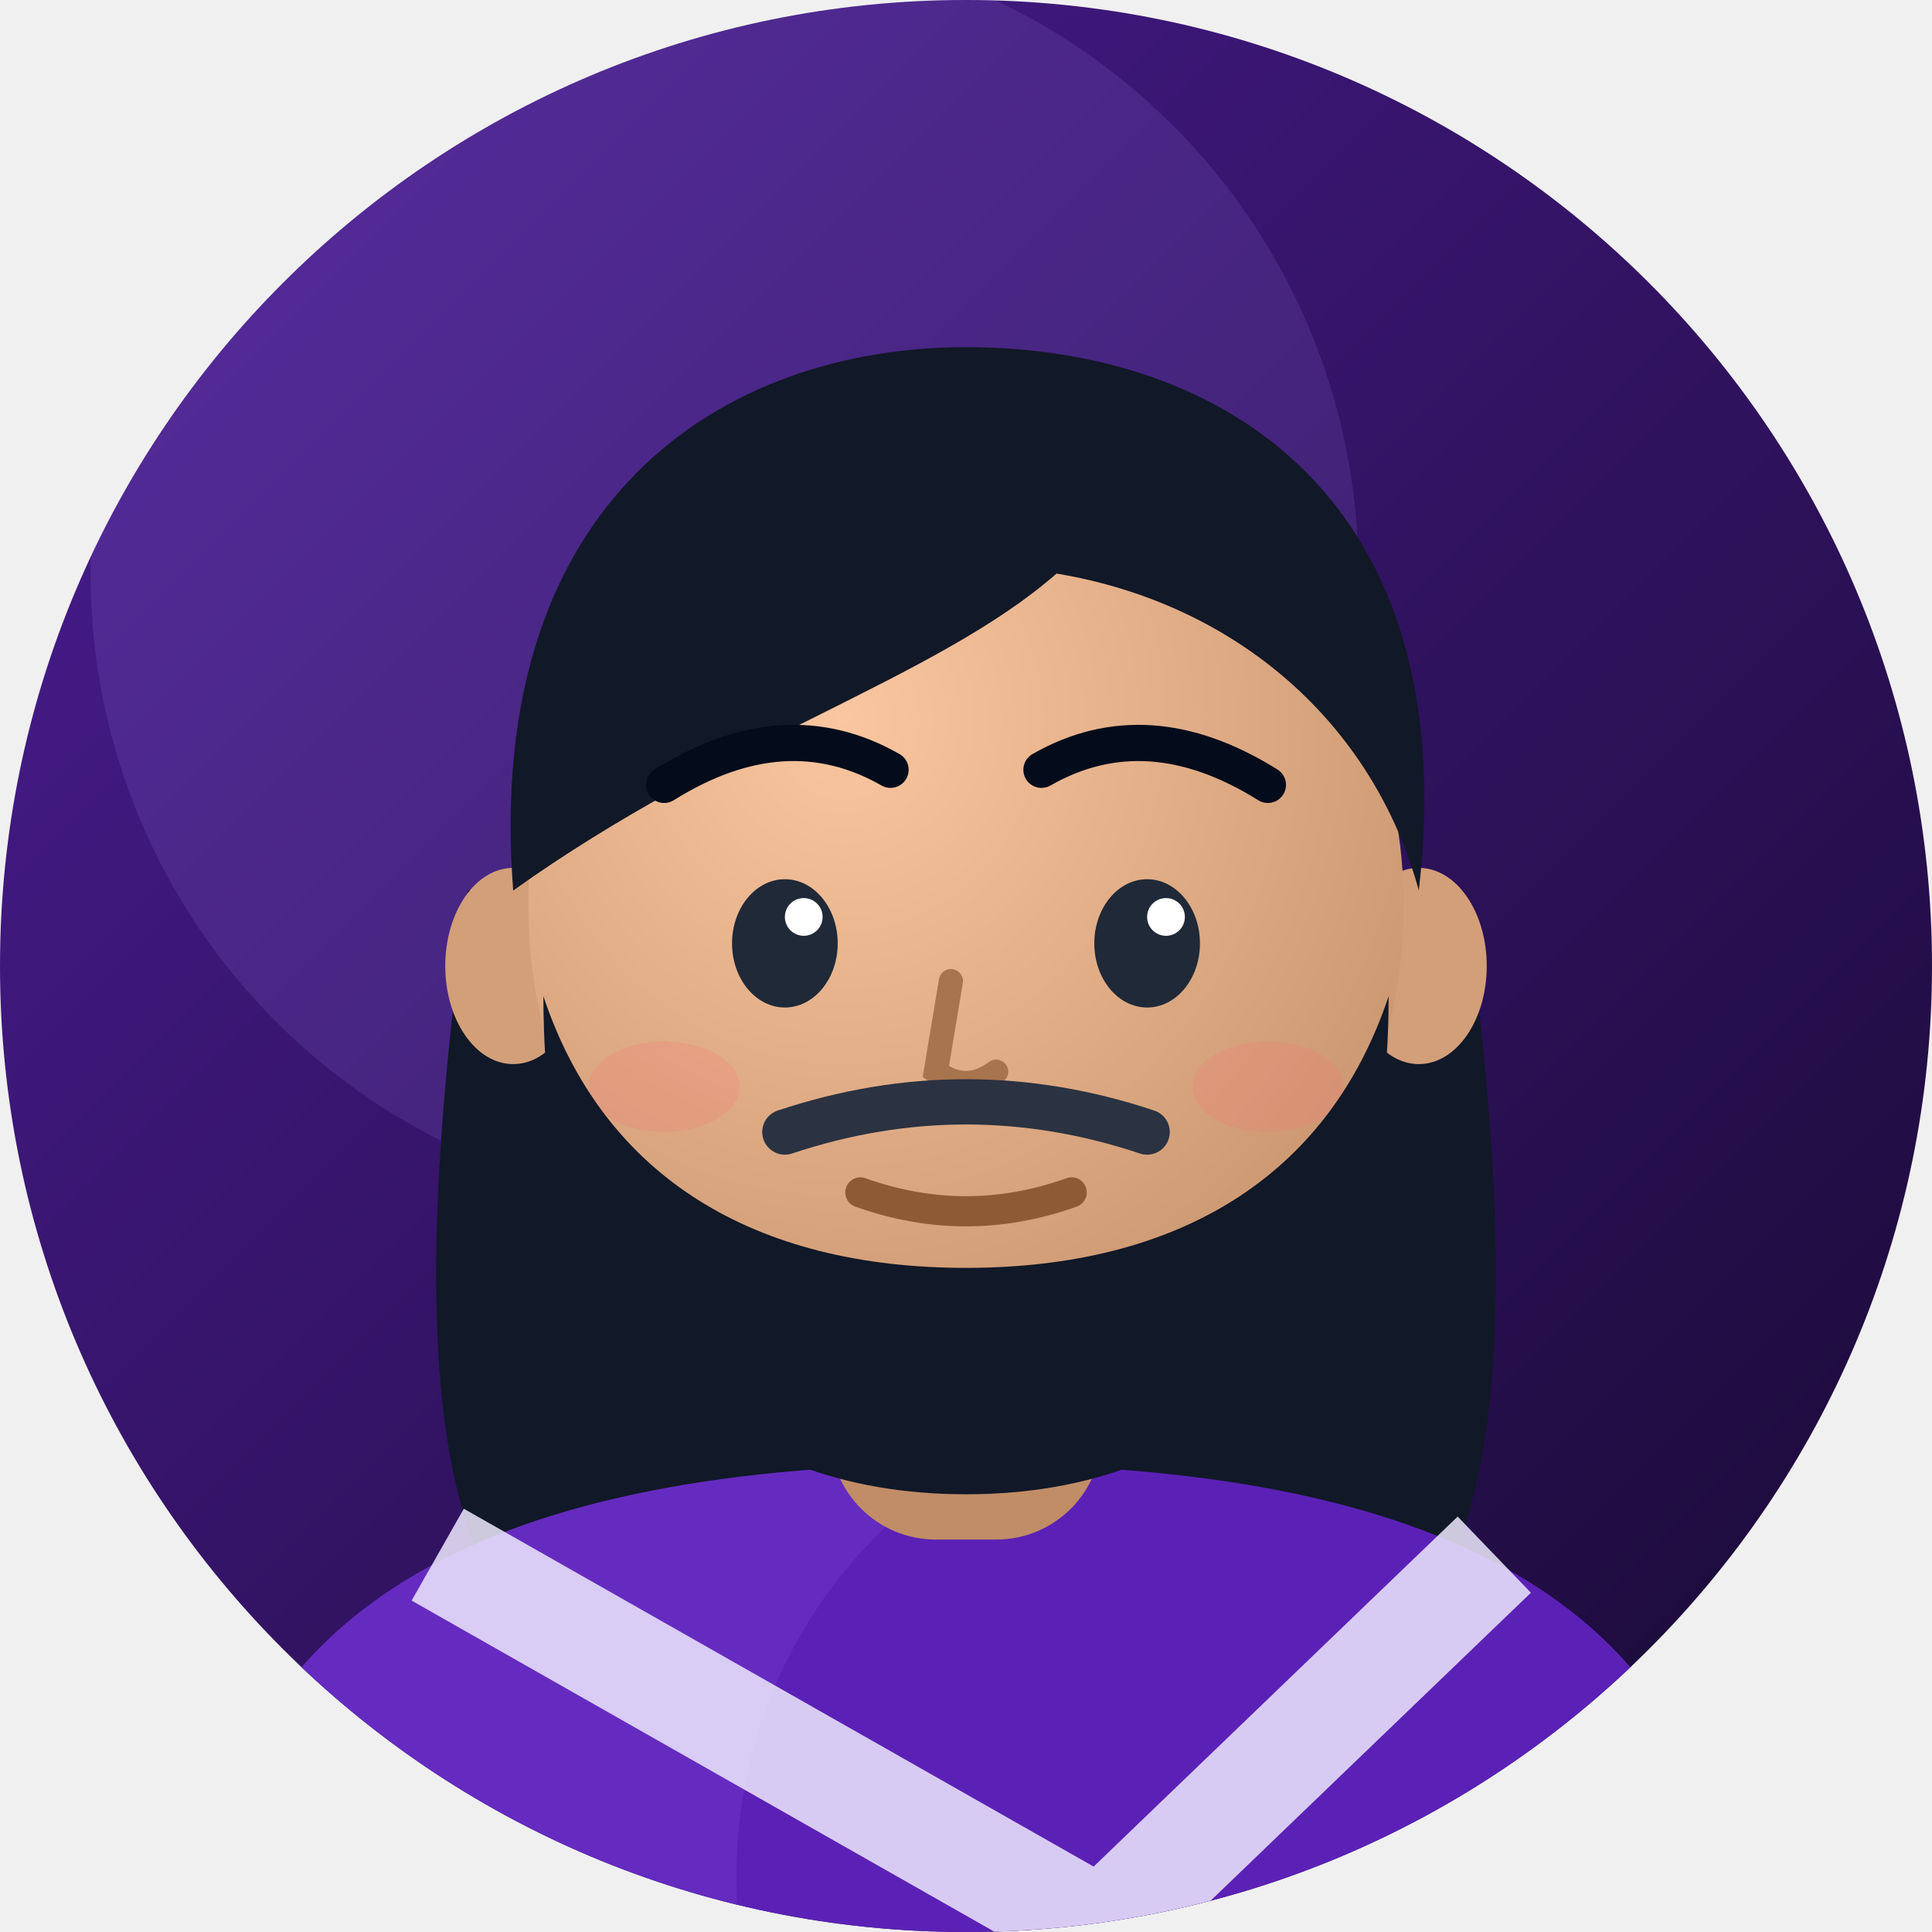
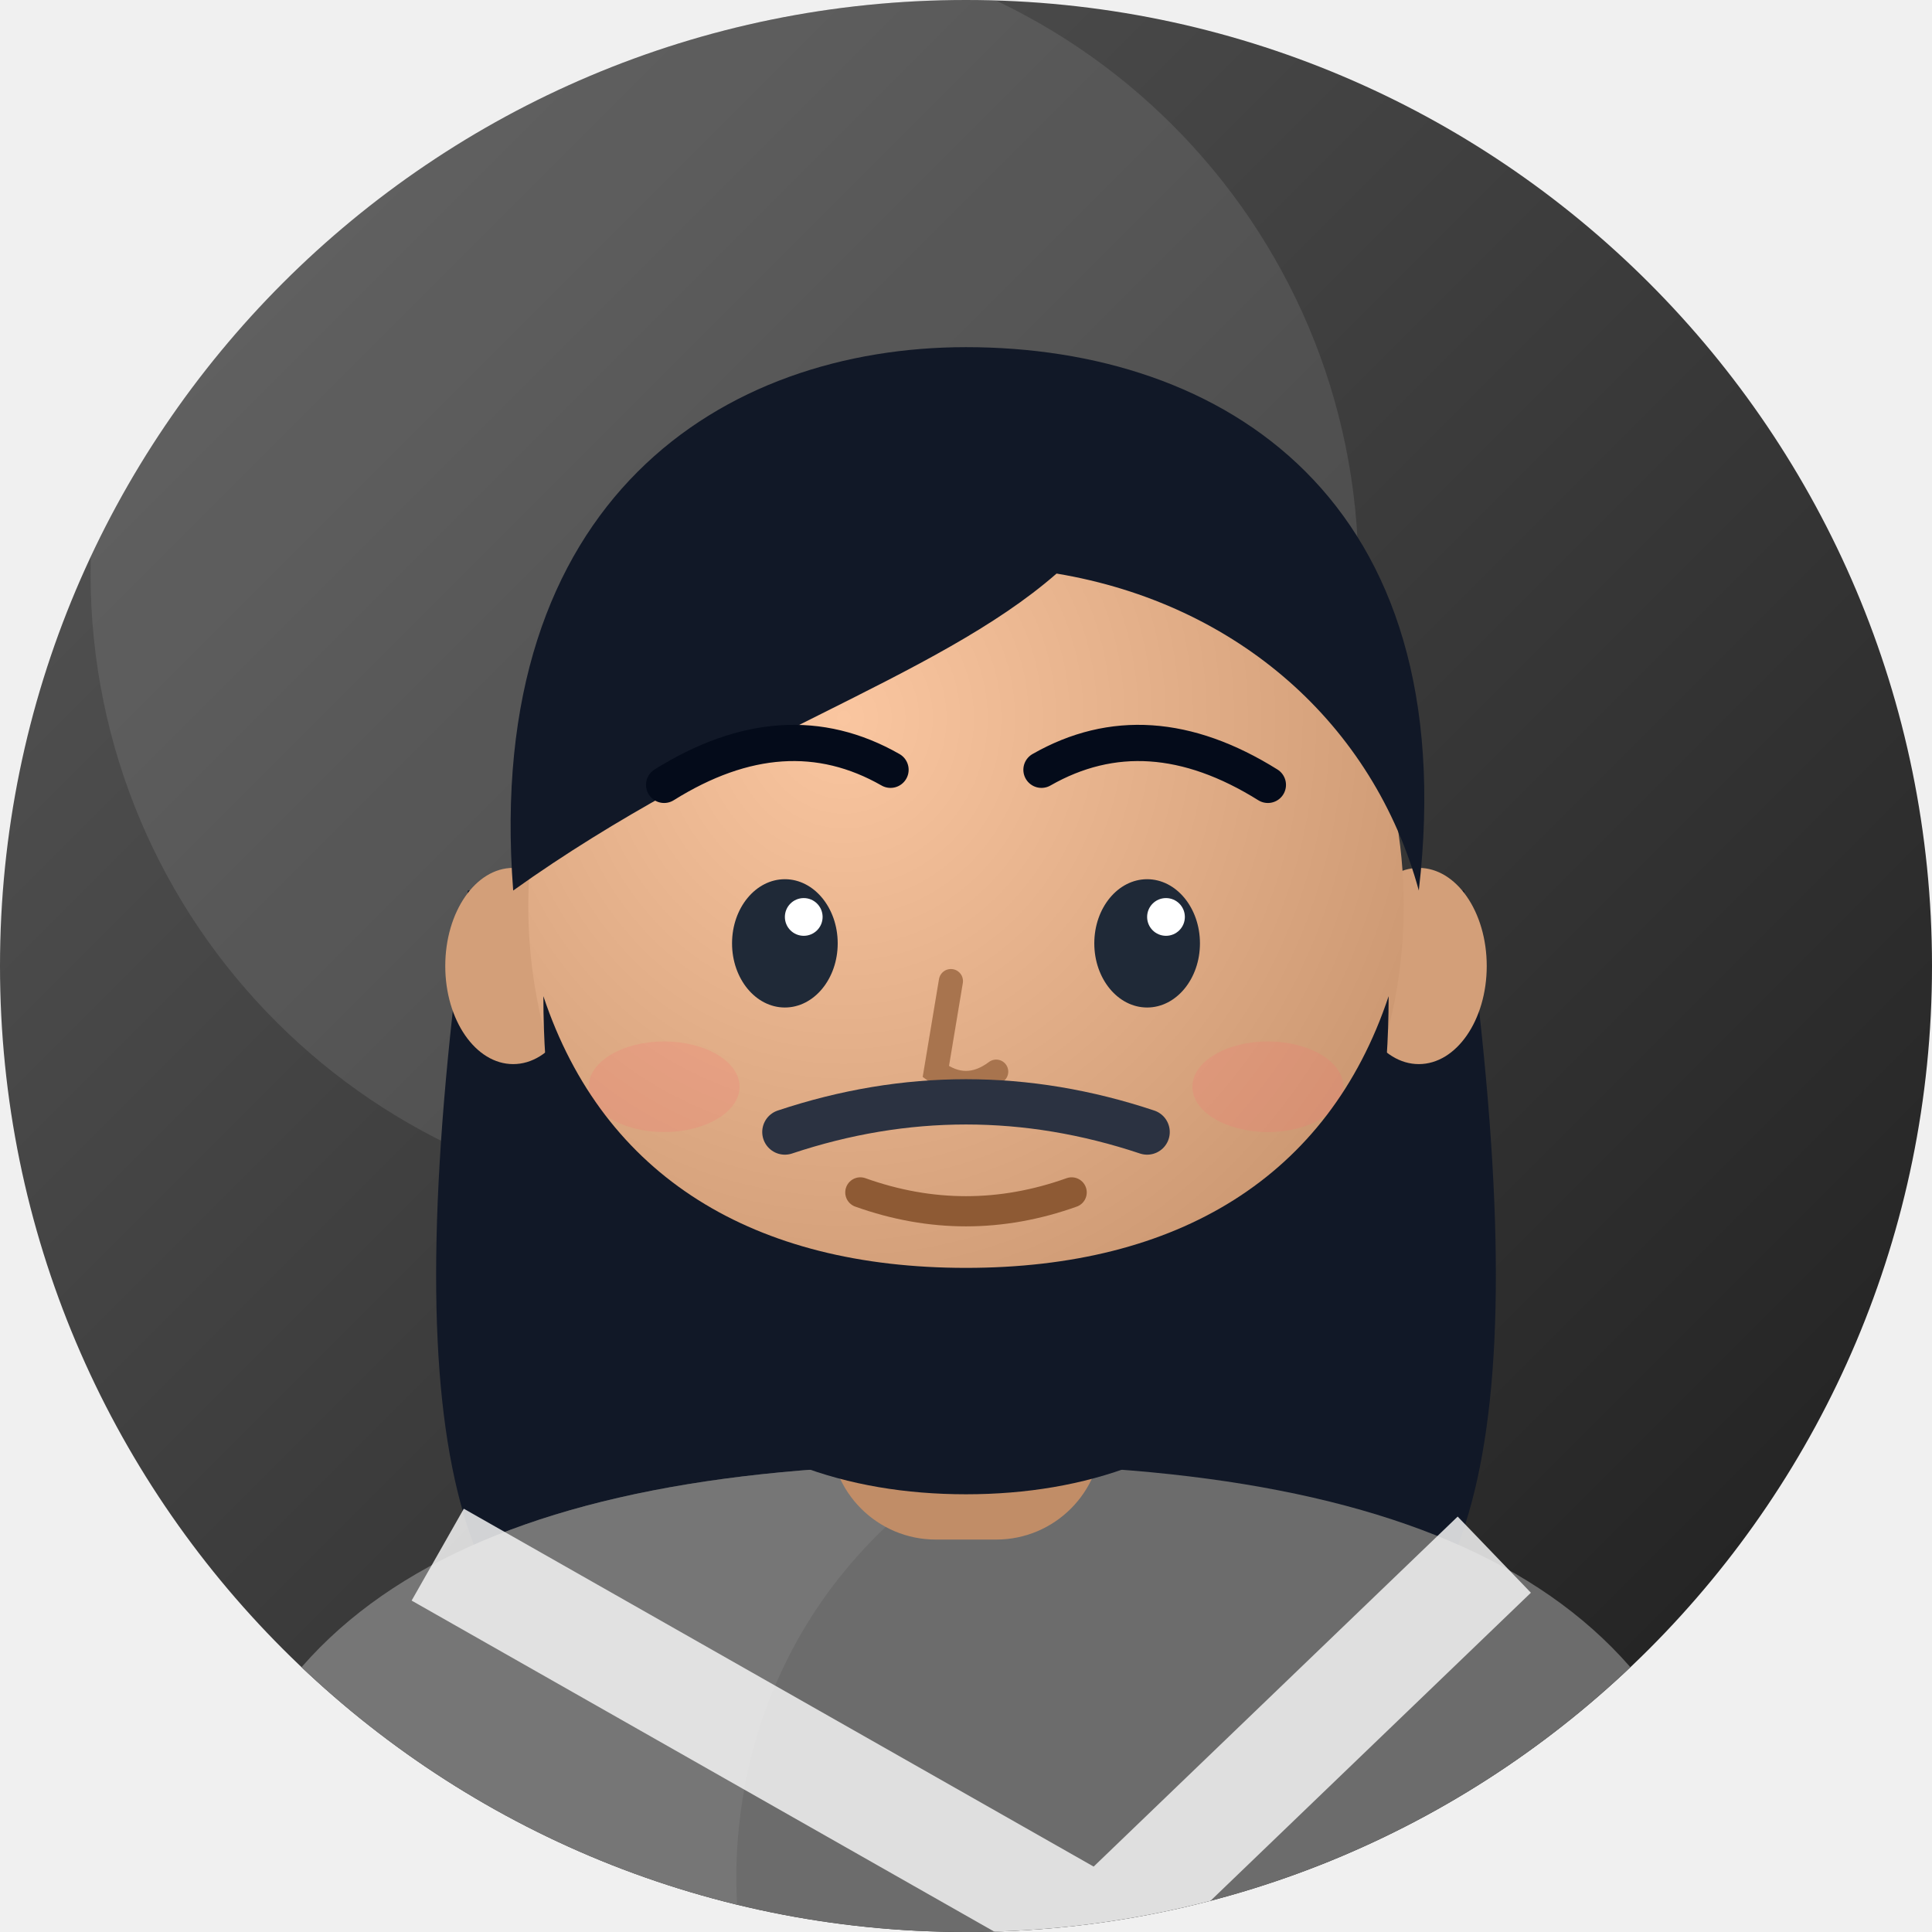
<svg xmlns="http://www.w3.org/2000/svg" viewBox="0 0 256 256" width="256" height="256" role="img" aria-label="rumi">
  <defs>
    <linearGradient id="g-rumi" x1="0" y1="0" x2="1" y2="1">
-       <stop offset="0" stop-color="#4c1d95" />
-       <stop offset="1" stop-color="#170930" />
+       <stop offset="0" stop-color="#595959" />
+       <stop offset="1" stop-color="#1c1c1c" />
    </linearGradient>
    <radialGradient id="f-rumi" cx=".36" cy=".3" r=".8">
      <stop offset="0" stop-color="#fac6a0" />
      <stop offset="1" stop-color="#c7936d" />
    </radialGradient>
    <clipPath id="c-rumi">
      <circle cx="128" cy="128" r="128" />
    </clipPath>
  </defs>
  <g clip-path="url(#c-rumi)">
    <rect width="256" height="256" fill="url(#g-rumi)" />
-     <circle cx="96" cy="76" r="84" fill="#a78bfa" opacity=".14" />
+     <circle cx="96" cy="76" r="84" fill="#c2c2c2" opacity=".14" />
    <path d="M62 118 C52 190 60 218 84 226 L172 226 C196 218 204 190 194 118 Z" fill="#111827" />
-     <path d="M26 256 C30 212 66 194 128 194 C190 194 226 212 230 256 Z" fill="#5b21b6" />
-     <path d="M26 256 C30 212 66 194 128 194 C100 212 96 240 98 256 Z" fill="#6f35ca" opacity=".5" />
-     <path d="M58 206 L146 256 L198 206" stroke="#ede9fe" stroke-width="14" opacity=".85" fill="none" />
+     <path d="M26 256 C30 212 66 194 128 194 C190 194 226 212 230 256 Z" fill="#6c6c6c" />
+     <path d="M26 256 C30 212 66 194 128 194 C100 212 96 240 98 256 Z" fill="#808080" opacity=".5" />
+     <path d="M58 206 L146 256 L198 206" stroke="#f3f3f3" stroke-width="14" opacity=".85" fill="none" />
    <rect x="110" y="168" width="36" height="36" rx="14" fill="#c18d67" />
    <ellipse cx="68" cy="128" rx="9" ry="13" fill="#d39f79" />
    <ellipse cx="188" cy="128" rx="9" ry="13" fill="#d39f79" />
    <ellipse cx="128" cy="120" rx="58" ry="62" fill="url(#f-rumi)" />
    <path d="M68 118 C64 66 96 46 128 46 C162 46 194 66 188 118 C182 96 164 80 140 76 C124 90 96 98 68 118 Z" fill="#111827" />
    <g stroke="#040b1a" stroke-width="4.8" stroke-linecap="round" fill="none">
      <path d="M88 104 Q104 94 118 102" />
      <path d="M138 102 Q152 94 168 104" />
    </g>
    <g fill="#1f2937">
      <ellipse cx="104" cy="125" rx="7" ry="8.5" />
      <ellipse cx="152" cy="125" rx="7" ry="8.5" />
    </g>
    <g fill="#fff">
      <circle cx="106.5" cy="121.5" r="2.5" />
      <circle cx="154.5" cy="121.5" r="2.5" />
    </g>
    <ellipse cx="88" cy="144" rx="10" ry="6" fill="#f87171" opacity=".22" />
    <ellipse cx="168" cy="144" rx="10" ry="6" fill="#f87171" opacity=".22" />
    <path d="M126 130 L124 142 Q128 145 132 142" stroke="#a8744e" stroke-width="3.2" fill="none" stroke-linecap="round" />
    <path d="M114 158 Q128 163 142 158" stroke="#8e5a34" stroke-width="4" fill="none" stroke-linecap="round" />
    <path d="M72 132 C72 178 96 198 128 198 C160 198 184 178 184 132 C176 156 156 168 128 168 C100 168 80 156 72 132 Z" fill="#111827" />
    <path d="M104 150 Q128 142 152 150" stroke="#2b3241" stroke-width="6" stroke-linecap="round" fill="none" />
  </g>
</svg>
